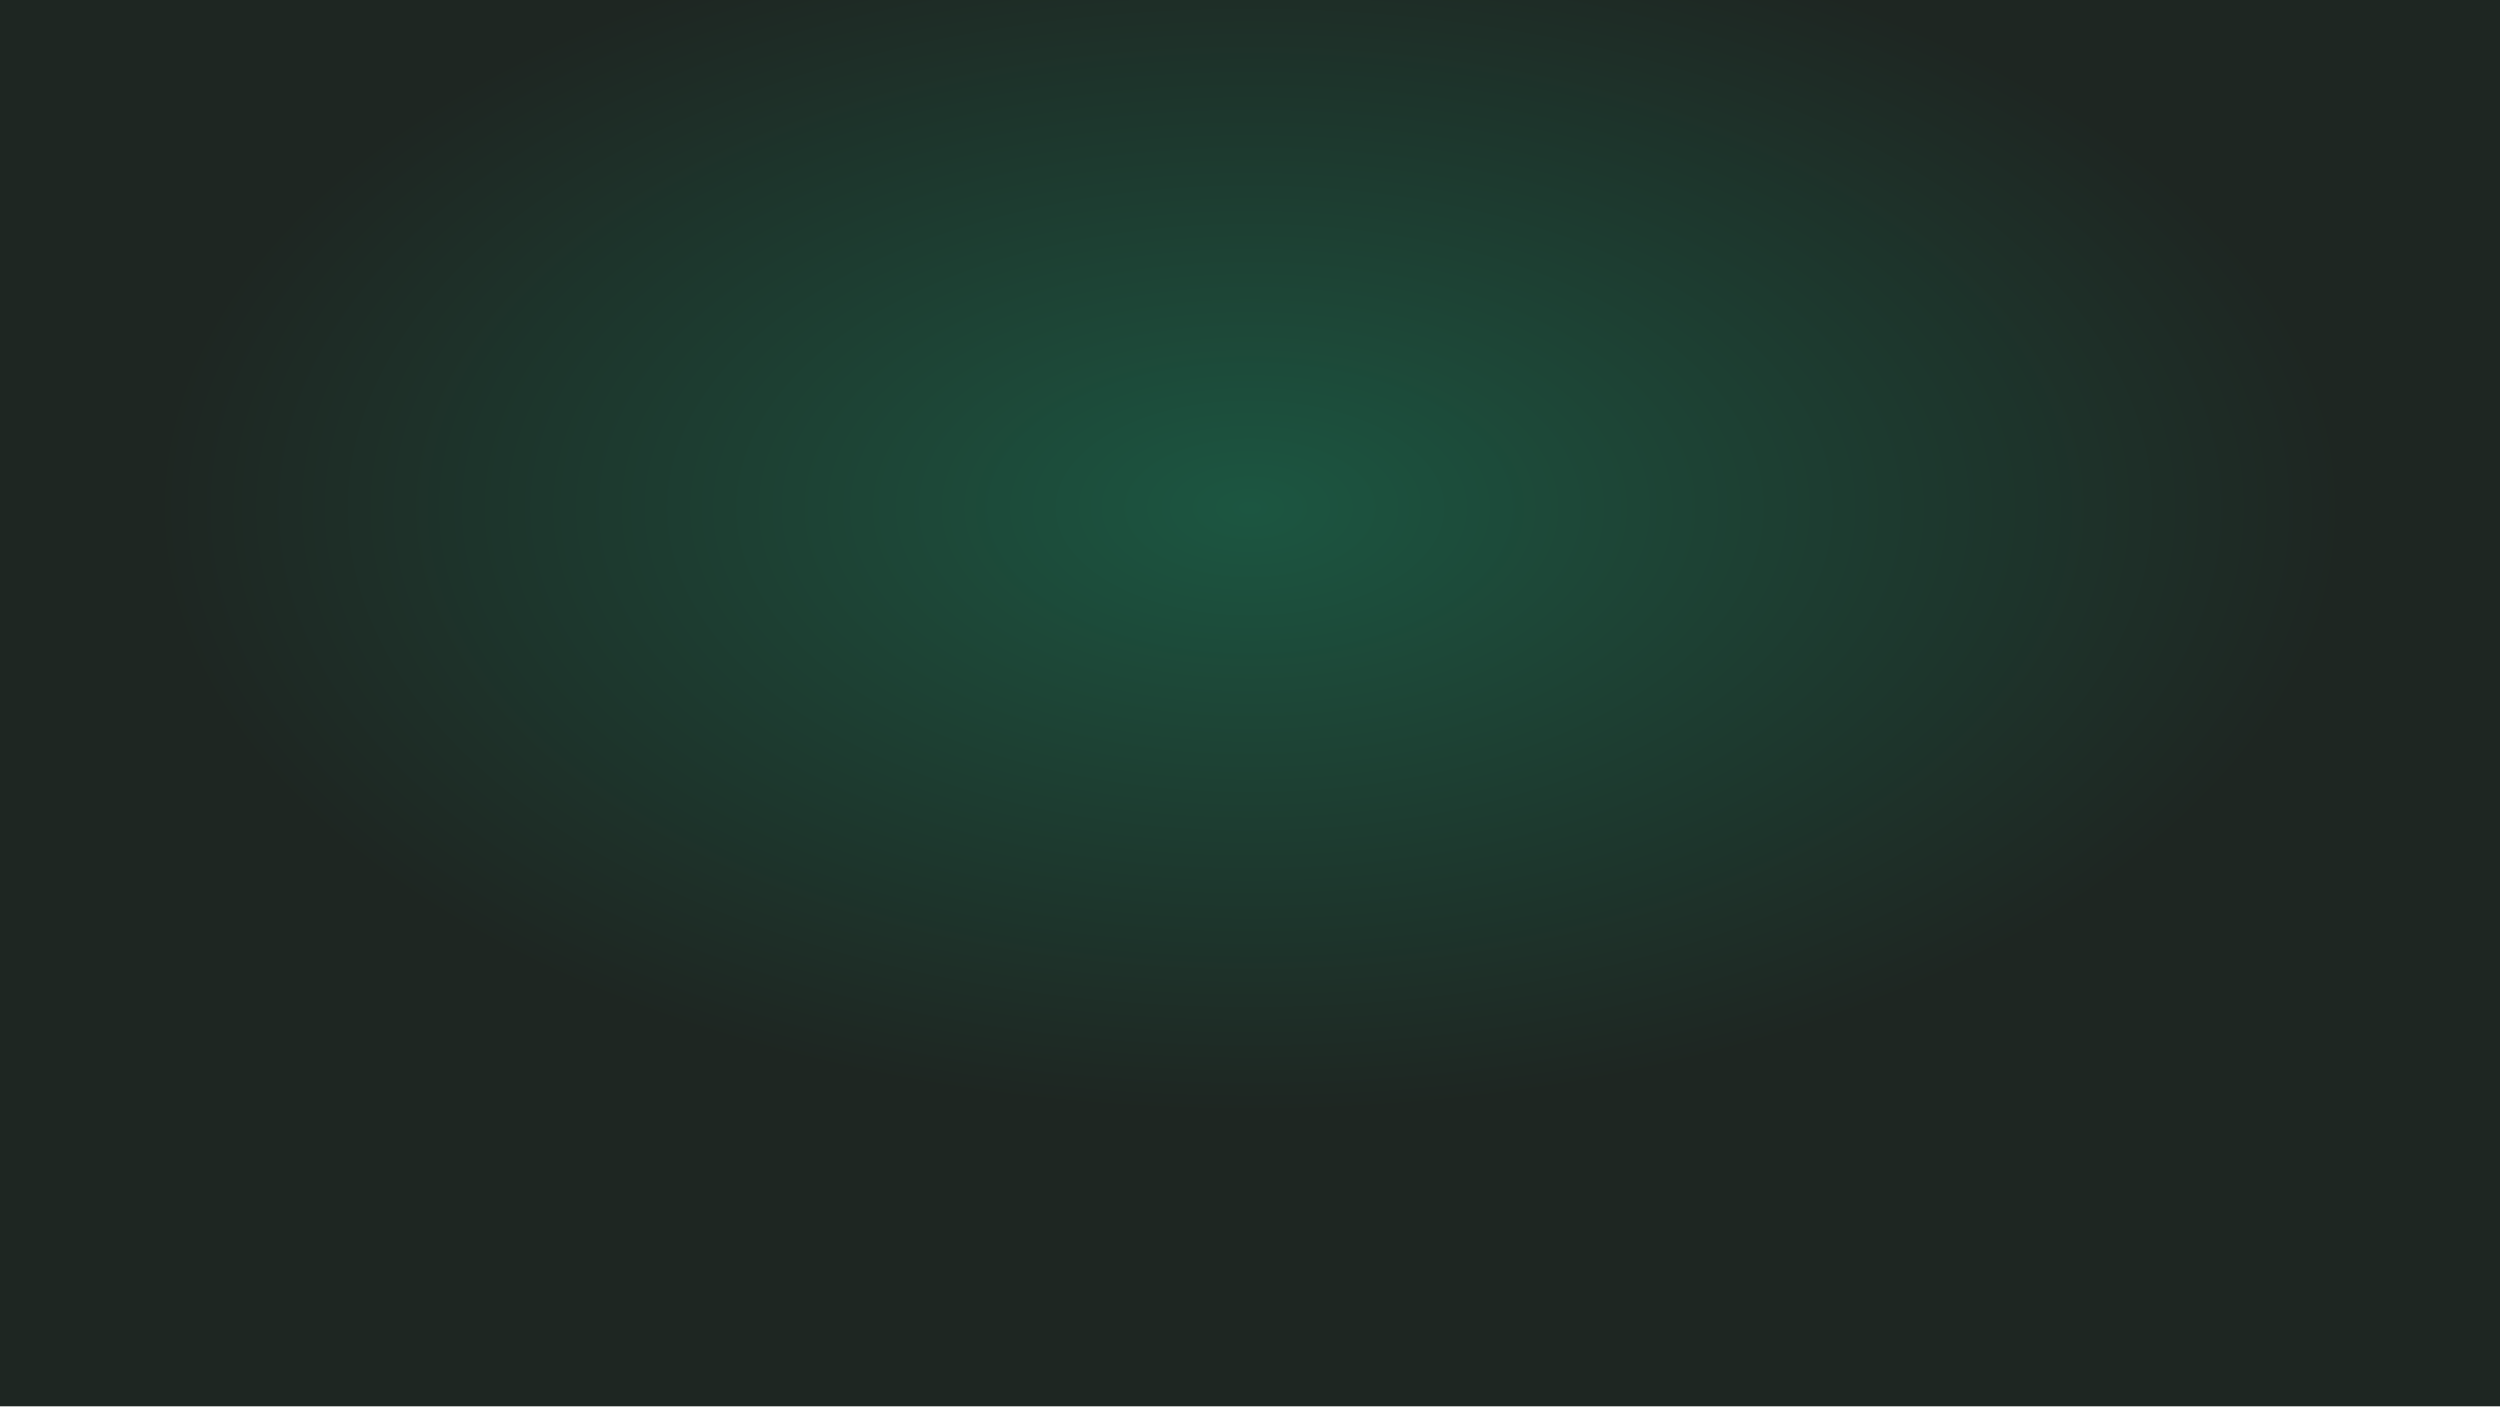
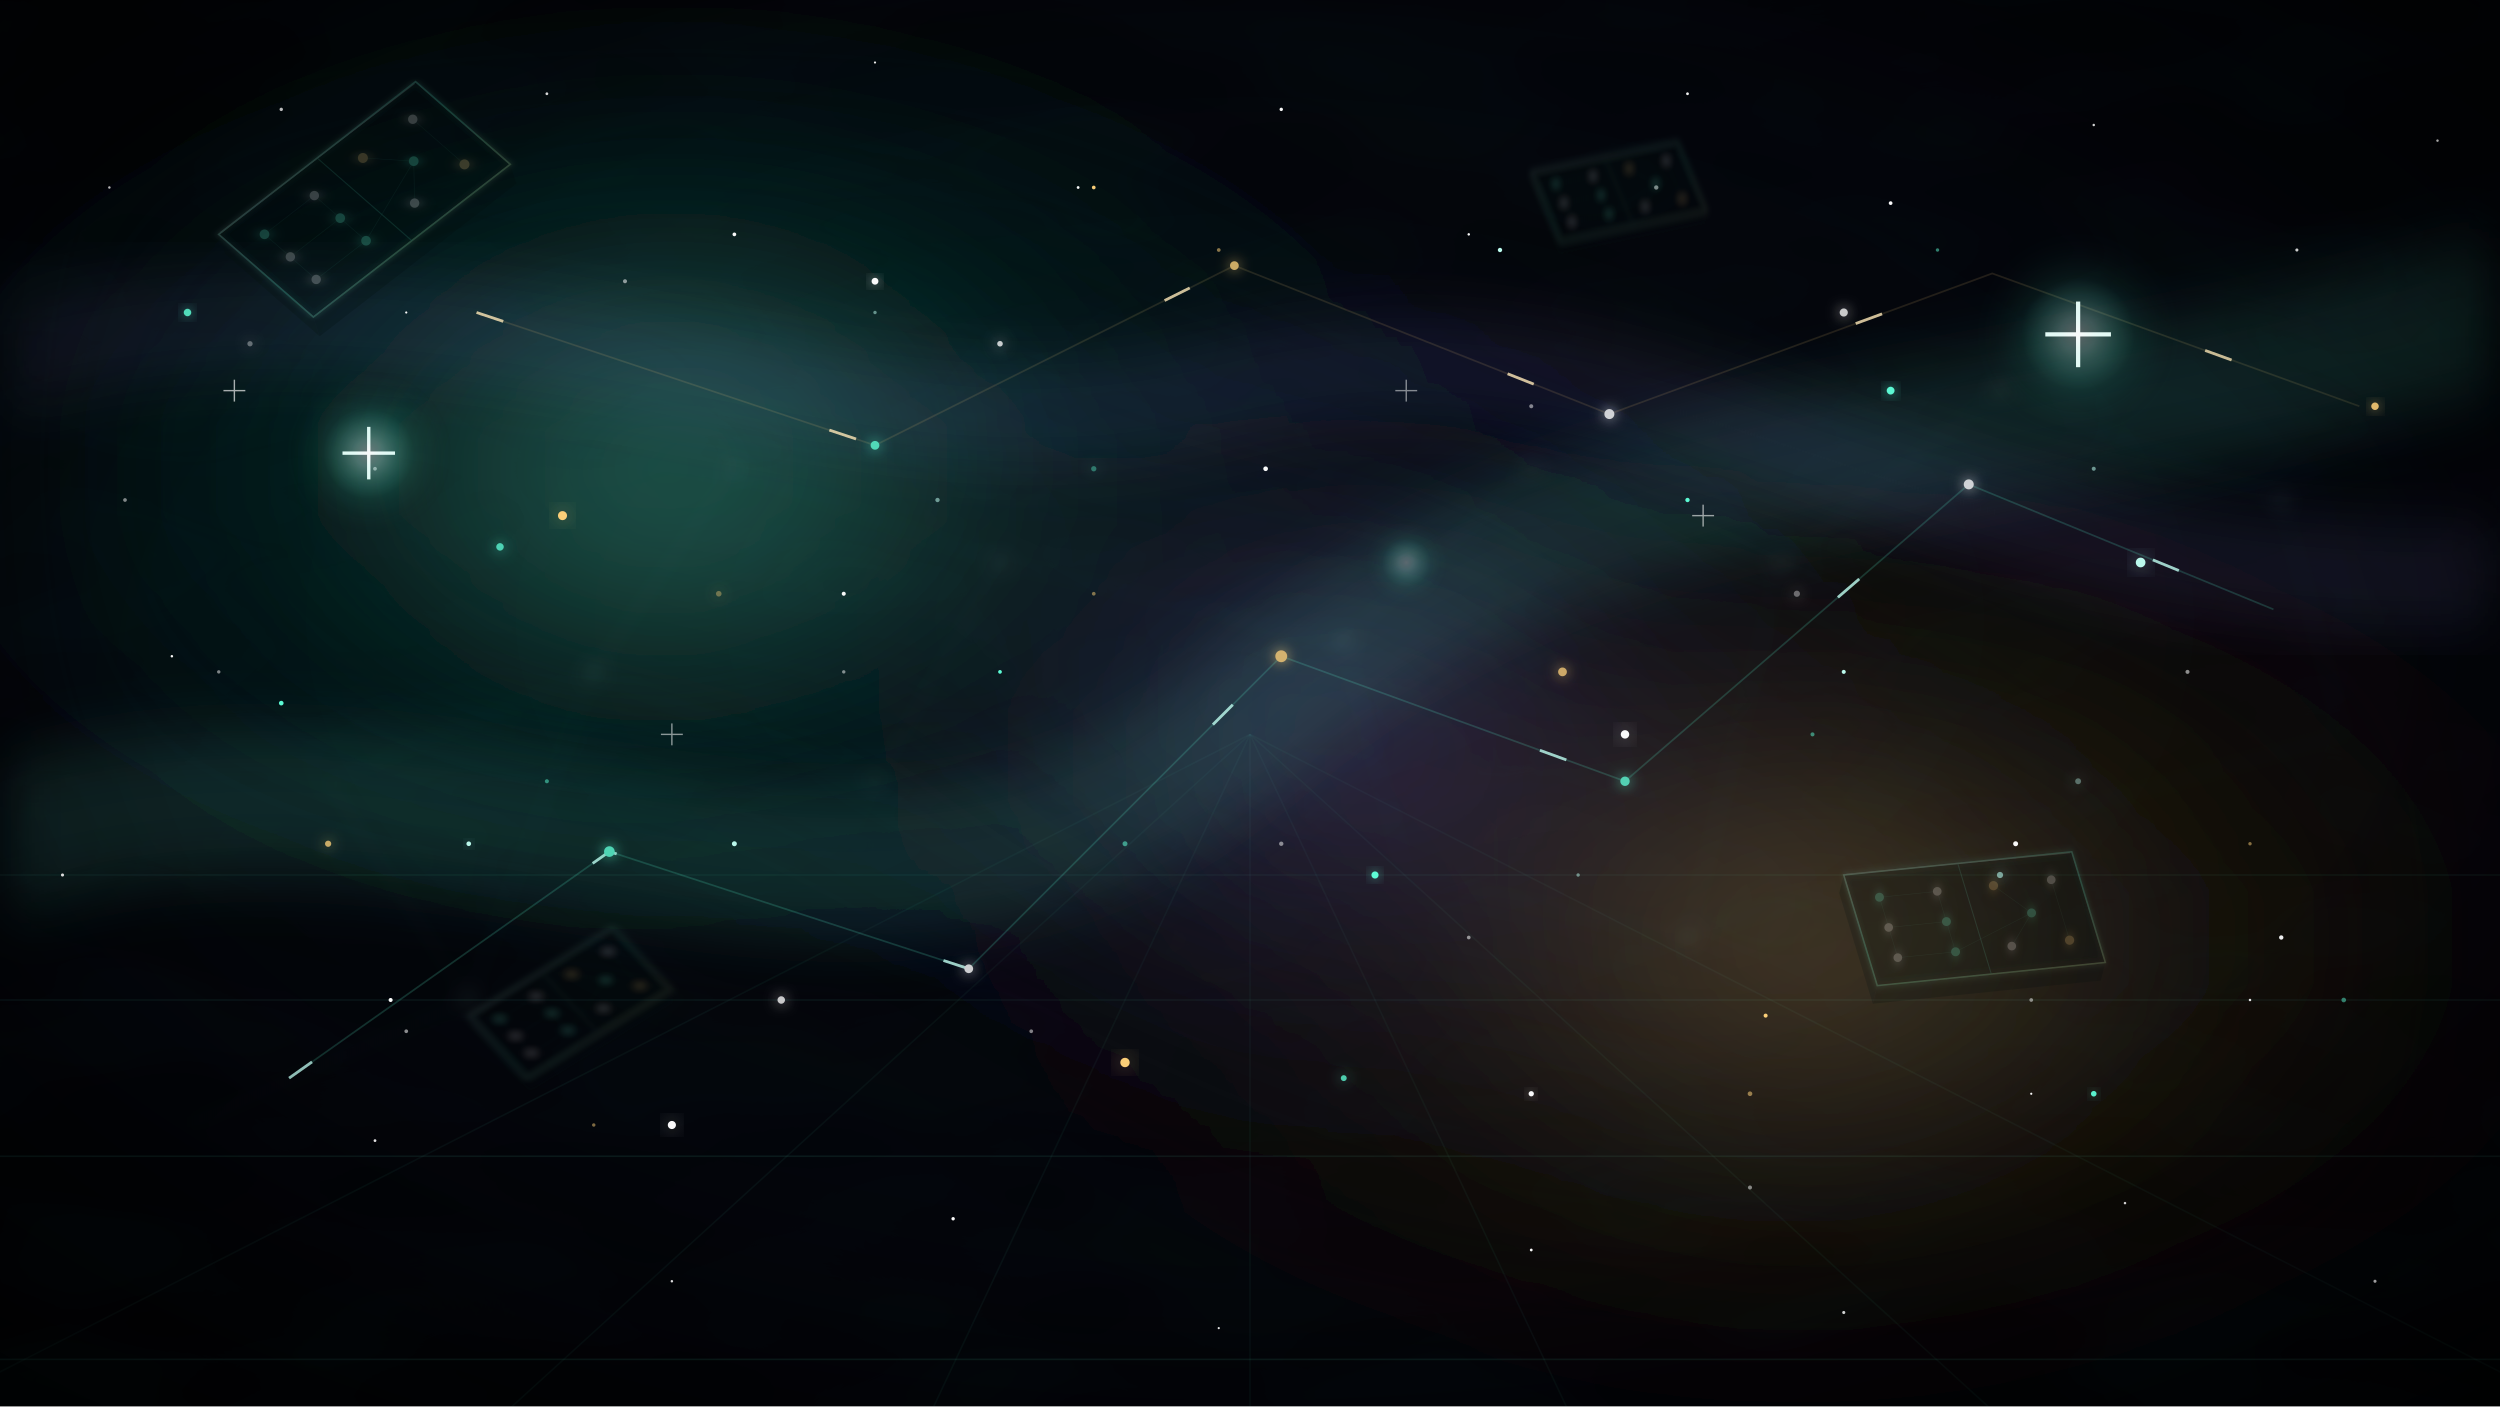
<svg xmlns="http://www.w3.org/2000/svg" viewBox="0 0 1600 900" preserveAspectRatio="xMidYMid slice">
+   <style>
+     @keyframes twinkle{0%,100%{opacity:.25}50%{opacity:1}}
+     @keyframes dash{to{stroke-dashoffset:-240}}
+     @keyframes flA{0%{transform:translate(0,0);opacity:0}6%{opacity:.85}20%{transform:translate(40px,-30px)}29%{transform:translate(54px,-48px);opacity:0}30%{transform:translate(420px,160px);opacity:0}38%{opacity:.8}54%{transform:translate(452px,132px)}63%{opacity:0}64%{transform:translate(-280px,300px);opacity:0}72%{opacity:.9}92%{transform:translate(-318px,332px)}100%{opacity:0}}
+     @keyframes flB{0%{transform:translate(0,0);opacity:0}7%{opacity:.8}22%{transform:translate(-38px,24px)}31%{transform:translate(-56px,40px);opacity:0}32%{transform:translate(-360px,-200px);opacity:0}40%{opacity:.85}56%{transform:translate(-392px,-228px)}65%{opacity:0}66%{transform:translate(260px,-300px);opacity:0}74%{opacity:.75}94%{transform:translate(300px,-340px)}100%{opacity:0}}
+     @keyframes flC{0%{transform:translate(0,0);opacity:0}6%{opacity:.9}21%{transform:translate(46px,32px)}30%{transform:translate(64px,46px);opacity:0}31%{transform:translate(-300px,240px);opacity:0}39%{opacity:.8}55%{transform:translate(-336px,272px)}64%{opacity:0}65%{transform:translate(380px,-180px);opacity:0}73%{opacity:.9}93%{transform:translate(418px,-216px)}100%{opacity:0}}
+     @keyframes flD{0%{transform:translate(0,0);opacity:0}8%{opacity:.75}23%{transform:translate(-30px,-40px)}32%{transform:translate(-44px,-58px);opacity:0}33%{transform:translate(340px,-220px);opacity:0}41%{opacity:.85}57%{transform:translate(372px,-250px)}66%{opacity:0}67%{transform:translate(-220px,320px);opacity:0}75%{opacity:.7}95%{transform:translate(-256px,356px)}100%{opacity:0}}
+     @keyframes flE{0%{transform:translate(0,0);opacity:0}6%{opacity:.9}20%{transform:translate(34px,40px)}29%{transform:translate(48px,58px);opacity:0}30%{transform:translate(-380px,-160px);opacity:0}38%{opacity:.8}54%{transform:translate(-416px,-128px)}63%{opacity:0}64%{transform:translate(280px,260px);opacity:0}72%{opacity:.85}92%{transform:translate(316px,296px)}100%{opacity:0}}
+     @keyframes flF{0%{transform:translate(0,0);opacity:0}7%{opacity:.7}22%{transform:translate(-46px,-24px)}31%{transform:translate(-64px,-40px);opacity:0}32%{transform:translate(300px,200px);opacity:0}40%{opacity:.85}56%{transform:translate(336px,228px)}65%{opacity:0}66%{transform:translate(-260px,-320px);opacity:0}74%{opacity:.75}94%{transform:translate(-300px,-356px)}100%{opacity:0}}
+     @keyframes flG{0%{transform:translate(0,0);opacity:0}6%{opacity:.85}21%{transform:translate(52px,-20px)}30%{transform:translate(70px,-34px);opacity:0}31%{transform:translate(-340px,260px);opacity:0}39%{opacity:.8}55%{transform:translate(-376px,228px)}64%{opacity:0}65%{transform:translate(220px,-340px);opacity:0}73%{opacity:.9}93%{transform:translate(256px,-376px)}100%{opacity:0}}
+     @keyframes flH{0%{transform:translate(0,0);opacity:0}8%{opacity:.8}23%{transform:translate(-32px,30px)}32%{transform:translate(-50px,44px);opacity:0}33%{transform:translate(360px,-200px);opacity:0}41%{opacity:.85}57%{transform:translate(396px,-232px)}66%{opacity:0}67%{transform:translate(-240px,300px);opacity:0}75%{opacity:.7}95%{transform:translate(-276px,336px)}100%{opacity:0}}
+     .tw{animation:twinkle 4s ease-in-out infinite}
+     .pulseEdge{stroke-dasharray:18 220;animation:dash 6s linear infinite}
+     .fa{animation:flA ease-in-out infinite}.fb{animation:flB ease-in-out infinite}.fc{animation:flC ease-in-out infinite}.fd{animation:flD ease-in-out infinite}
+     .fe{animation:flE ease-in-out infinite}.ff{animation:flF ease-in-out infinite}.fg{animation:flG ease-in-out infinite}.fh{animation:flH ease-in-out infinite}
+   </style>
  <defs>
-     <radialGradient id="lobby" cx="50%" cy="36%" r="75%">
-       <stop offset="0%" stop-color="#1c5641" />
-       <stop offset="58%" stop-color="#1e2622" />
-       <stop offset="100%" stop-color="#1e2622" />
-     </radialGradient>
+     <radialGradient id="bg" cx="50%" cy="44%" r="80%">
+       <stop offset="0%" stop-color="#06090e" />
+       <stop offset="52%" stop-color="#020409" />
+       <stop offset="100%" stop-color="#000000" />
+     </radialGradient>
+     <radialGradient id="nebTeal" cx="50%" cy="50%" r="55%">
+       <stop offset="0%" stop-color="#5effd8" stop-opacity=".46" />
+       <stop offset="34%" stop-color="#0c5a49" stop-opacity=".26" />
+       <stop offset="78%" stop-color="#06131a" stop-opacity=".08" />
+       <stop offset="100%" stop-color="#000" stop-opacity="0" />
+     </radialGradient>
+     <radialGradient id="nebGold" cx="50%" cy="50%" r="56%">
+       <stop offset="0%" stop-color="#ffd27a" stop-opacity=".36" />
+       <stop offset="40%" stop-color="#5a3911" stop-opacity=".18" />
+       <stop offset="100%" stop-color="#000" stop-opacity="0" />
+     </radialGradient>
+     <radialGradient id="nebViolet" cx="50%" cy="50%" r="55%">
+       <stop offset="0%" stop-color="#9d8cff" stop-opacity=".30" />
+       <stop offset="44%" stop-color="#2a2360" stop-opacity=".14" />
+       <stop offset="100%" stop-color="#000" stop-opacity="0" />
+     </radialGradient>
+     <radialGradient id="flareG" cx="50%" cy="50%" r="50%">
+       <stop offset="0%" stop-color="#ffffff" />
+       <stop offset="16%" stop-color="#bffff2" stop-opacity=".9" />
+       <stop offset="52%" stop-color="#4affd2" stop-opacity=".2" />
+       <stop offset="100%" stop-color="#000" stop-opacity="0" />
+     </radialGradient>
+     <linearGradient id="edge" x1="0" y1="0" x2="1" y2="1">
+       <stop offset="0%" stop-color="#e6fff8" />
+       <stop offset="50%" stop-color="#5effd8" />
+       <stop offset="100%" stop-color="#ffd27a" />
+     </linearGradient>
+     <filter id="b90" x="-30%" y="-30%" width="160%" height="160%">
+       <feGaussianBlur stdDeviation="62" />
+     </filter>
+     <filter id="b22" x="-30%" y="-30%" width="160%" height="160%">
+       <feGaussianBlur stdDeviation="20" />
+     </filter>
+     <filter id="b6" x="-40%" y="-40%" width="180%" height="180%">
+       <feGaussianBlur stdDeviation="6" />
+     </filter>
+     <filter id="glow" x="-70%" y="-70%" width="240%" height="240%">
+       <feGaussianBlur stdDeviation="4" result="b" />
+       <feMerge>
+         <feMergeNode in="b" />
+         <feMergeNode in="SourceGraphic" />
+       </feMerge>
+     </filter>
+     <filter id="hot" x="-90%" y="-90%" width="280%" height="280%">
+       <feGaussianBlur stdDeviation="7" result="b1" />
+       <feMerge>
+         <feMergeNode in="b1" />
+         <feMergeNode in="SourceGraphic" />
+       </feMerge>
+     </filter>
+     <filter id="dust" x="-20%" y="-20%" width="140%" height="140%">
+       <feTurbulence type="fractalNoise" baseFrequency=".006 .014" numOctaves="2" seed="71" />
+       <feColorMatrix type="matrix" values="1.3 0 0 0 0 0 1.3 0 0 0 0 0 1.3 0 0 0 0 0 .5 0" />
+     </filter>
+     <mask id="dustMask">
+       <rect width="1600" height="900" fill="#fff" filter="url(#dust)" opacity=".7" />
+     </mask>
+     <g id="spark">
+       <line x1="-7" y1="0" x2="7" y2="0" stroke="#fff" stroke-width=".9" />
+       <line x1="0" y1="-7" x2="0" y2="7" stroke="#fff" stroke-width=".9" />
+     </g>
+     <g id="tile">
+       <polygon points="0,0 0,26 82.5,164 82.5,138" fill="#03100e" fill-opacity=".9" />
+       <polygon points="82.5,138 82.5,164 382.5,56 382.5,30" fill="#020b0c" fill-opacity=".92" />
+       <polygon points="0,0 300,-108 382.5,30 82.5,138" fill="#040709" fill-opacity=".9" stroke="url(#edge)" stroke-width="2.2" filter="url(#glow)" />
+       <line x1="3" y1="-2" x2="298" y2="-106" stroke="#dffef7" stroke-opacity=".5" stroke-width="1.2" />
+       <line x1="150" y1="-54" x2="232.5" y2="84" stroke="#5effd8" stroke-opacity=".5" stroke-width="1.4" />
+       <g stroke="#5effd8" stroke-width=".7" stroke-opacity=".26">
+         <line x1="55.7" y1="18" x2="131.7" y2="-9.4" />
+         <line x1="55.7" y1="18" x2="78.3" y2="55.7" />
+         <line x1="131.7" y1="-9.4" x2="154.3" y2="28.3" />
+         <line x1="78.3" y1="55.7" x2="154.3" y2="28.3" />
+         <line x1="78.3" y1="55.7" x2="100.8" y2="93.4" />
+         <line x1="154.3" y1="28.3" x2="176.8" y2="66" />
+         <line x1="100.8" y1="93.4" x2="176.8" y2="66" />
+         <line x1="176.8" y1="66" x2="266.3" y2="-12" />
+         <line x1="205.7" y1="-36" x2="266.3" y2="-12" />
+         <line x1="266.3" y1="-12" x2="250.8" y2="39.4" />
+         <line x1="281.7" y1="-63.4" x2="326.8" y2="12" />
+       </g>
+       <g filter="url(#hot)">
+         <circle cx="55.7" cy="18" r="6.2" fill="#5effd8" />
+         <circle cx="131.7" cy="-9.4" r="6" fill="#fff" />
+         <circle cx="78.3" cy="55.7" r="6" fill="#fff" />
+         <circle cx="154.3" cy="28.3" r="6.2" fill="#5effd8" />
+         <circle cx="100.8" cy="93.4" r="6" fill="#fff" />
+         <circle cx="176.8" cy="66" r="6.2" fill="#5effd8" />
+         <circle cx="205.7" cy="-36" r="6.4" fill="#ffd27a" />
+         <circle cx="281.7" cy="-63.4" r="6" fill="#fff" />
+         <circle cx="266.3" cy="-12" r="6.2" fill="#5effd8" />
+         <circle cx="250.8" cy="39.4" r="6" fill="#fff" />
+         <circle cx="326.8" cy="12" r="6.4" fill="#ffd27a" />
+       </g>
+     </g>
  </defs>
-   <rect width="1600" height="900" fill="url(#lobby)" />
+   <rect width="1600" height="900" fill="url(#bg)" />
+   <rect width="1600" height="900" fill="#0d2530" opacity=".3" mask="url(#dustMask)" />
+   <g stroke="#5effd8" stroke-opacity=".05" stroke-width="1">
+     <path d="M800 470 L-200 980" />
+     <path d="M800 470 L240 980" />
+     <path d="M800 470 L560 980" />
+     <path d="M800 470 L800 980" />
+     <path d="M800 470 L1040 980" />
+     <path d="M800 470 L1360 980" />
+     <path d="M800 470 L1800 980" />
+     <path d="M-100 560 H1700" stroke-opacity=".06" />
+     <path d="M-100 640 H1700" stroke-opacity=".07" />
+     <path d="M-100 740 H1700" stroke-opacity=".085" />
+     <path d="M-100 870 H1700" stroke-opacity=".1" />
+   </g>
+   <g filter="url(#b90)">
+     <ellipse cx="430" cy="300" rx="640" ry="370" fill="url(#nebTeal)" />
+     <ellipse cx="1150" cy="600" rx="620" ry="350" fill="url(#nebGold)" />
+     <ellipse cx="860" cy="470" rx="430" ry="300" fill="url(#nebViolet)" />
+   </g>
+   <path d="M-130 600 C230 370 520 700 800 460 C1060 240 1300 320 1740 150" fill="none" stroke="#5effd8" stroke-opacity=".12" stroke-width="92" stroke-linecap="round" filter="url(#b22)" />
+   <path d="M-90 260 C260 110 520 320 780 250 C1080 170 1240 420 1700 360" fill="none" stroke="#9d8cff" stroke-opacity=".10" stroke-width="62" stroke-linecap="round" filter="url(#b22)" />
+   <g opacity=".4" filter="url(#b6)">
+     <g stroke="#5effd8" stroke-opacity=".16" stroke-width="1" fill="none">
+       <path d="M120 720 L300 640 L210 500 L380 430 L300 640" />
+       <path d="M380 430 L560 500 L640 360 L470 300 L380 430" />
+       <path d="M640 360 L860 410 L980 300 L1140 360 L1280 250" />
+       <path d="M860 410 L900 560 L1080 600 L1140 360" />
+       <path d="M1280 250 L1460 320 L1500 470 L1320 520 L1080 600" />
+     </g>
+     <g fill="#bffff2" fill-opacity=".55">
+       <circle cx="300" cy="640" r="3" />
+       <circle cx="380" cy="430" r="3.4" />
+       <circle cx="560" cy="500" r="2.6" />
+       <circle cx="640" cy="360" r="3" />
+       <circle cx="860" cy="410" r="3.4" />
+       <circle cx="980" cy="300" r="2.6" />
+       <circle cx="1140" cy="360" r="3" />
+       <circle cx="1280" cy="250" r="3.2" />
+       <circle cx="1080" cy="600" r="3" />
+       <circle cx="1460" cy="320" r="2.8" />
+       <circle cx="470" cy="300" r="2.6" />
+     </g>
+   </g>
+   <g fill="#fff">
+     <circle cx="70" cy="120" r=".8" />
+     <circle class="tw" cx="180" cy="70" r="1.1" />
+     <circle cx="260" cy="200" r=".7" />
+     <circle cx="350" cy="60" r=".9" />
+     <circle class="tw" cx="470" cy="150" r="1.2" style="animation-delay:1.3s" />
+     <circle cx="560" cy="40" r=".7" />
+     <circle cx="690" cy="120" r=".9" />
+     <circle class="tw" cx="820" cy="70" r="1.1" style="animation-delay:.6s" />
+     <circle cx="940" cy="150" r=".8" />
+     <circle cx="1080" cy="60" r=".9" />
+     <circle class="tw" cx="1210" cy="130" r="1.2" style="animation-delay:2.1s" />
+     <circle cx="1340" cy="80" r=".8" />
+     <circle cx="1470" cy="160" r="1" />
+     <circle cx="1560" cy="90" r=".8" />
+     <circle cx="110" cy="420" r=".8" />
+     <circle class="tw" cx="40" cy="560" r="1" style="animation-delay:1.8s" />
+     <circle cx="240" cy="730" r=".9" />
+     <circle cx="430" cy="820" r=".8" />
+     <circle class="tw" cx="610" cy="780" r="1.1" style="animation-delay:.9s" />
+     <circle cx="780" cy="850" r=".7" />
+     <circle cx="980" cy="800" r=".9" />
+     <circle class="tw" cx="1180" cy="840" r="1" style="animation-delay:2.6s" />
+     <circle cx="1360" cy="770" r=".8" />
+     <circle cx="1520" cy="820" r="1" />
+     <circle cx="1440" cy="640" r=".8" />
+     <circle cx="1300" cy="700" r=".7" />
+   </g>
+   <g>
+     <use href="#spark" x="150" y="250" transform="scale(1)" opacity=".7" style="color:#5effd8" />
+     <g opacity=".8" filter="url(#glow)">
+       <circle cx="320" cy="350" r="2.4" fill="#5effd8" />
+       <circle cx="640" cy="220" r="1.8" fill="#fff" />
+       <circle cx="1000" cy="430" r="2.8" fill="#ffd27a" />
+       <circle cx="1280" cy="560" r="2" fill="#bffff2" />
+       <circle cx="500" cy="640" r="2.4" fill="#fff" />
+       <circle cx="860" cy="690" r="1.9" fill="#5effd8" />
+       <circle cx="1180" cy="200" r="2.6" fill="#fff" />
+       <circle cx="210" cy="540" r="2" fill="#ffd27a" />
+     </g>
+     <g opacity=".55">
+       <circle cx="400" cy="180" r="1.3" fill="#fff" />
+       <circle cx="720" cy="540" r="1.6" fill="#5effd8" />
+       <circle cx="940" cy="600" r="1.2" fill="#fff" />
+       <circle cx="1120" cy="700" r="1.5" fill="#ffd27a" />
+       <circle cx="1400" cy="430" r="1.3" fill="#fff" />
+       <circle cx="600" cy="320" r="1.4" fill="#bffff2" />
+       <circle cx="260" cy="660" r="1.2" fill="#fff" />
+       <circle cx="1500" cy="640" r="1.5" fill="#5effd8" />
+       <circle cx="80" cy="320" r="1.2" fill="#fff" />
+       <circle cx="1060" cy="120" r="1.4" fill="#fff" />
+       <circle cx="780" cy="160" r="1.2" fill="#ffd27a" />
+       <circle cx="1340" cy="300" r="1.3" fill="#bffff2" />
+     </g>
+     <use href="#spark" x="1090" y="330" opacity=".6" style="color:#ffd27a" />
+     <use href="#spark" x="430" y="470" opacity=".55" style="color:#5effd8" />
+     <use href="#spark" x="900" y="250" opacity=".5" style="color:#fff" />
+     <g opacity=".5">
+       <circle cx="140" cy="430" r="1.1" fill="#fff" />
+       <circle cx="350" cy="500" r="1.3" fill="#5effd8" />
+       <circle cx="540" cy="430" r="1.1" fill="#fff" />
+       <circle cx="700" cy="380" r="1.2" fill="#ffd27a" />
+       <circle cx="820" cy="540" r="1.4" fill="#fff" />
+       <circle cx="1010" cy="560" r="1.1" fill="#bffff2" />
+       <circle cx="1160" cy="470" r="1.3" fill="#5effd8" />
+       <circle cx="1300" cy="640" r="1.2" fill="#fff" />
+       <circle cx="1440" cy="540" r="1.1" fill="#ffd27a" />
+       <circle cx="240" cy="300" r="1.2" fill="#fff" />
+       <circle cx="560" cy="200" r="1.1" fill="#bffff2" />
+       <circle cx="980" cy="260" r="1.3" fill="#fff" />
+       <circle cx="1240" cy="160" r="1.1" fill="#5effd8" />
+       <circle cx="660" cy="660" r="1.2" fill="#fff" />
+       <circle cx="380" cy="720" r="1.1" fill="#ffd27a" />
+       <circle cx="1120" cy="760" r="1.3" fill="#fff" />
+     </g>
+     <g opacity=".4" filter="url(#glow)">
+       <circle cx="700" cy="300" r="1.7" fill="#5effd8" />
+       <circle cx="1150" cy="380" r="2" fill="#fff" />
+       <circle cx="460" cy="380" r="1.8" fill="#ffd27a" />
+       <circle cx="1330" cy="500" r="1.9" fill="#bffff2" />
+       <circle cx="160" cy="220" r="1.7" fill="#fff" />
+     </g>
+   </g>
+   <g opacity=".82">
+     <g fill="none">
+       <path d="M185 690 L390 545 L620 620 L820 420 L1040 500 L1260 310 L1455 390" stroke="#5effd8" stroke-opacity=".22" stroke-width="1.1" />
+       <path d="M305 200 L560 285 L790 170 L1030 265 L1275 175 L1510 260" stroke="#ffd27a" stroke-opacity=".16" stroke-width="1.1" />
+       <path class="pulseEdge" d="M185 690 L390 545 L620 620 L820 420 L1040 500 L1260 310 L1455 390" stroke="#bffff2" stroke-width="1.8" />
+       <path class="pulseEdge" style="animation-delay:2.5s" d="M305 200 L560 285 L790 170 L1030 265 L1275 175 L1510 260" stroke="#ffe9b8" stroke-width="1.8" />
+     </g>
+     <g filter="url(#glow)">
+       <circle cx="390" cy="545" r="3.4" fill="#5effd8" />
+       <circle cx="620" cy="620" r="2.8" fill="#fff" />
+       <circle cx="820" cy="420" r="3.8" fill="#ffd27a" />
+       <circle cx="1040" cy="500" r="3" fill="#5effd8" />
+       <circle cx="1260" cy="310" r="3.2" fill="#fff" />
+       <circle cx="560" cy="285" r="2.8" fill="#5effd8" />
+       <circle cx="1030" cy="265" r="3.2" fill="#fff" />
+       <circle cx="790" cy="170" r="2.8" fill="#ffd27a" />
+     </g>
+   </g>
+   <g opacity=".26" transform="translate(140 150) rotate(-18) scale(.5)">
+     <use href="#tile" />
+   </g>
+   <g opacity=".22" transform="translate(1180 560) rotate(14) scale(.46)">
+     <use href="#tile" />
+   </g>
+   <g opacity=".16" filter="url(#b6)" transform="translate(980 110) rotate(8) scale(.3)">
+     <use href="#tile" />
+   </g>
+   <g opacity=".16" filter="url(#b6)" transform="translate(300 650) rotate(-12) scale(.34)">
+     <use href="#tile" />
+   </g>
+   <g>
+     <circle class="fa" cx="120" cy="200" r="2.4" fill="#5effd8" filter="url(#glow)" style="animation-duration:14s" />
+     <circle class="fc" cx="250" cy="640" r="1.3" fill="#fff" style="animation-duration:19s;animation-delay:3s" />
+     <circle class="fe" cx="360" cy="330" r="2.9" fill="#ffd27a" filter="url(#hot)" style="animation-duration:12s;animation-delay:6s" />
+     <circle class="fb" cx="470" cy="540" r="1.6" fill="#bffff2" style="animation-duration:17s;animation-delay:1s" />
+     <circle class="fg" cx="560" cy="180" r="2.2" fill="#fff" filter="url(#glow)" style="animation-duration:15s;animation-delay:8s" />
+     <circle class="fd" cx="640" cy="430" r="1.2" fill="#5effd8" style="animation-duration:20s;animation-delay:2s" />
+     <circle class="fb" cx="720" cy="680" r="3" fill="#ffd27a" filter="url(#hot)" style="animation-duration:13s;animation-delay:5s" />
+     <circle class="ff" cx="810" cy="300" r="1.5" fill="#fff" style="animation-duration:18s;animation-delay:11s" />
+     <circle class="fa" cx="880" cy="560" r="2.3" fill="#5effd8" filter="url(#glow)" style="animation-duration:13s;animation-delay:4s" />
+     <circle class="fc" cx="960" cy="160" r="1.4" fill="#bffff2" style="animation-duration:21s;animation-delay:7s" />
+     <circle class="fg" cx="1040" cy="470" r="2.7" fill="#fff" filter="url(#hot)" style="animation-duration:16s;animation-delay:13s" />
+     <circle class="fb" cx="1130" cy="650" r="1.3" fill="#ffd27a" style="animation-duration:19s;animation-delay:6s" />
+     <circle class="fg" cx="1210" cy="250" r="2.5" fill="#5effd8" filter="url(#glow)" style="animation-duration:15s;animation-delay:9s" />
+     <circle class="fd" cx="1290" cy="540" r="1.6" fill="#fff" style="animation-duration:17s;animation-delay:2.5s" />
+     <circle class="fh" cx="1370" cy="360" r="3.1" fill="#bffff2" filter="url(#hot)" style="animation-duration:11s;animation-delay:14s" />
+     <circle class="ff" cx="1460" cy="600" r="1.4" fill="#fff" style="animation-duration:20s;animation-delay:7.5s" />
+     <circle class="fa" cx="1520" cy="260" r="2.4" fill="#ffd27a" filter="url(#glow)" style="animation-duration:14s;animation-delay:3.5s" />
+     <circle class="fc" cx="180" cy="450" r="1.5" fill="#5effd8" style="animation-duration:22s;animation-delay:12s" />
+     <circle class="fd" cx="430" cy="720" r="2.6" fill="#fff" filter="url(#hot)" style="animation-duration:14s;animation-delay:5.5s" />
+     <circle class="fb" cx="700" cy="120" r="1.2" fill="#ffd27a" style="animation-duration:23s;animation-delay:15s" />
+     <circle class="fg" cx="980" cy="700" r="1.7" fill="#fff" filter="url(#glow)" style="animation-duration:18s;animation-delay:9.5s" />
+     <circle class="fd" cx="1180" cy="430" r="1.3" fill="#bffff2" style="animation-duration:21s;animation-delay:16s" />
+     <circle class="fh" cx="1340" cy="700" r="1.8" fill="#5effd8" filter="url(#glow)" style="animation-duration:16s;animation-delay:6.5s" />
+     <circle class="ff" cx="540" cy="380" r="1.3" fill="#fff" style="animation-duration:24s;animation-delay:18s" />
+     <circle class="fa" cx="300" cy="540" r="1.5" fill="#bffff2" filter="url(#glow)" style="animation-duration:19s;animation-delay:10s" />
+     <circle class="fe" cx="1080" cy="320" r="1.4" fill="#5effd8" style="animation-duration:20s;animation-delay:4.5s" />
+   </g>
+   <g transform="translate(236 290)">
+     <g class="fd" style="animation-duration:23s">
+       <use href="#spark" transform="scale(2.4)" />
+       <circle r="56" fill="url(#flareG)" opacity=".4" />
+     </g>
+   </g>
+   <g transform="translate(1330 214)">
+     <g class="fg" style="animation-duration:27s;animation-delay:6s">
+       <use href="#spark" transform="scale(3)" />
+       <circle r="70" fill="url(#flareG)" opacity=".34" />
+     </g>
+   </g>
+   <g transform="translate(900 360)">
+     <g class="fb" style="animation-duration:25s;animation-delay:12s">
+       <circle r="30" fill="url(#flareG)" opacity=".28" />
+     </g>
+   </g>
+   <radialGradient id="vig" cx="50%" cy="48%" r="72%">
+     <stop offset="60%" stop-color="#000" stop-opacity="0" />
+     <stop offset="100%" stop-color="#000" stop-opacity=".55" />
+   </radialGradient>
+   <rect width="1600" height="900" fill="url(#vig)" />
+   <rect width="1600" height="900" fill="#0a1418" opacity=".16" mask="url(#dustMask)" />
</svg>
